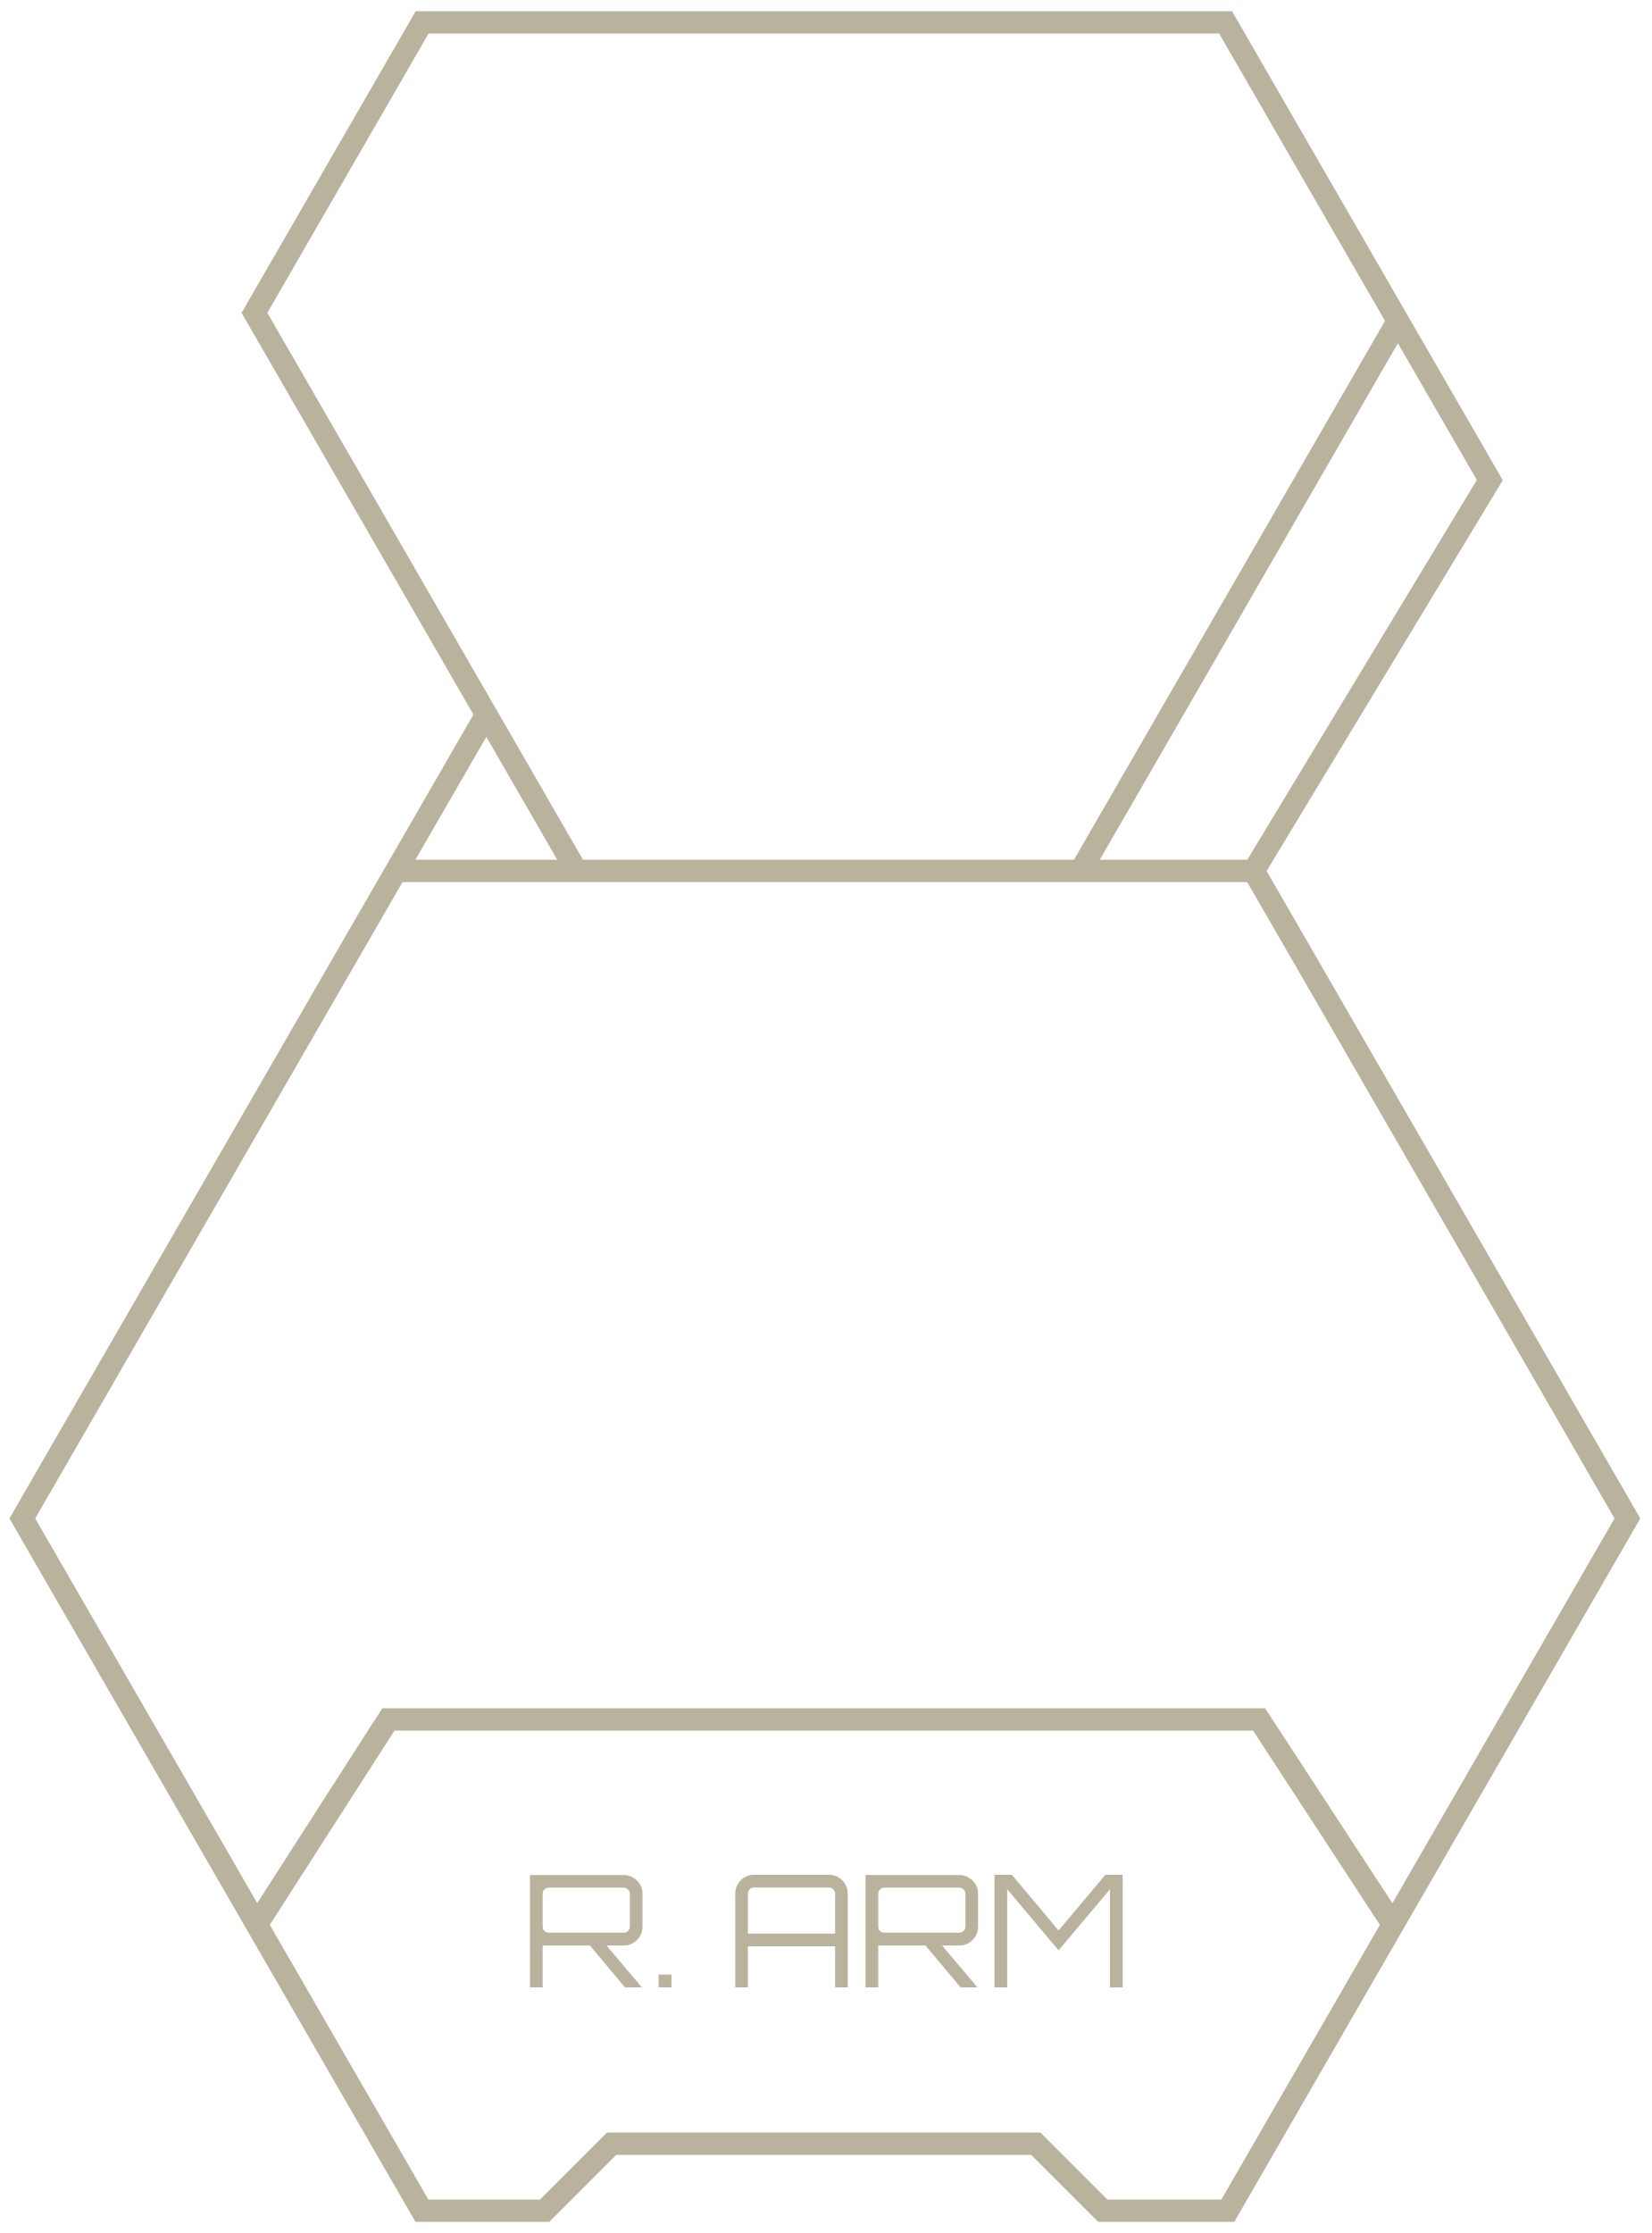
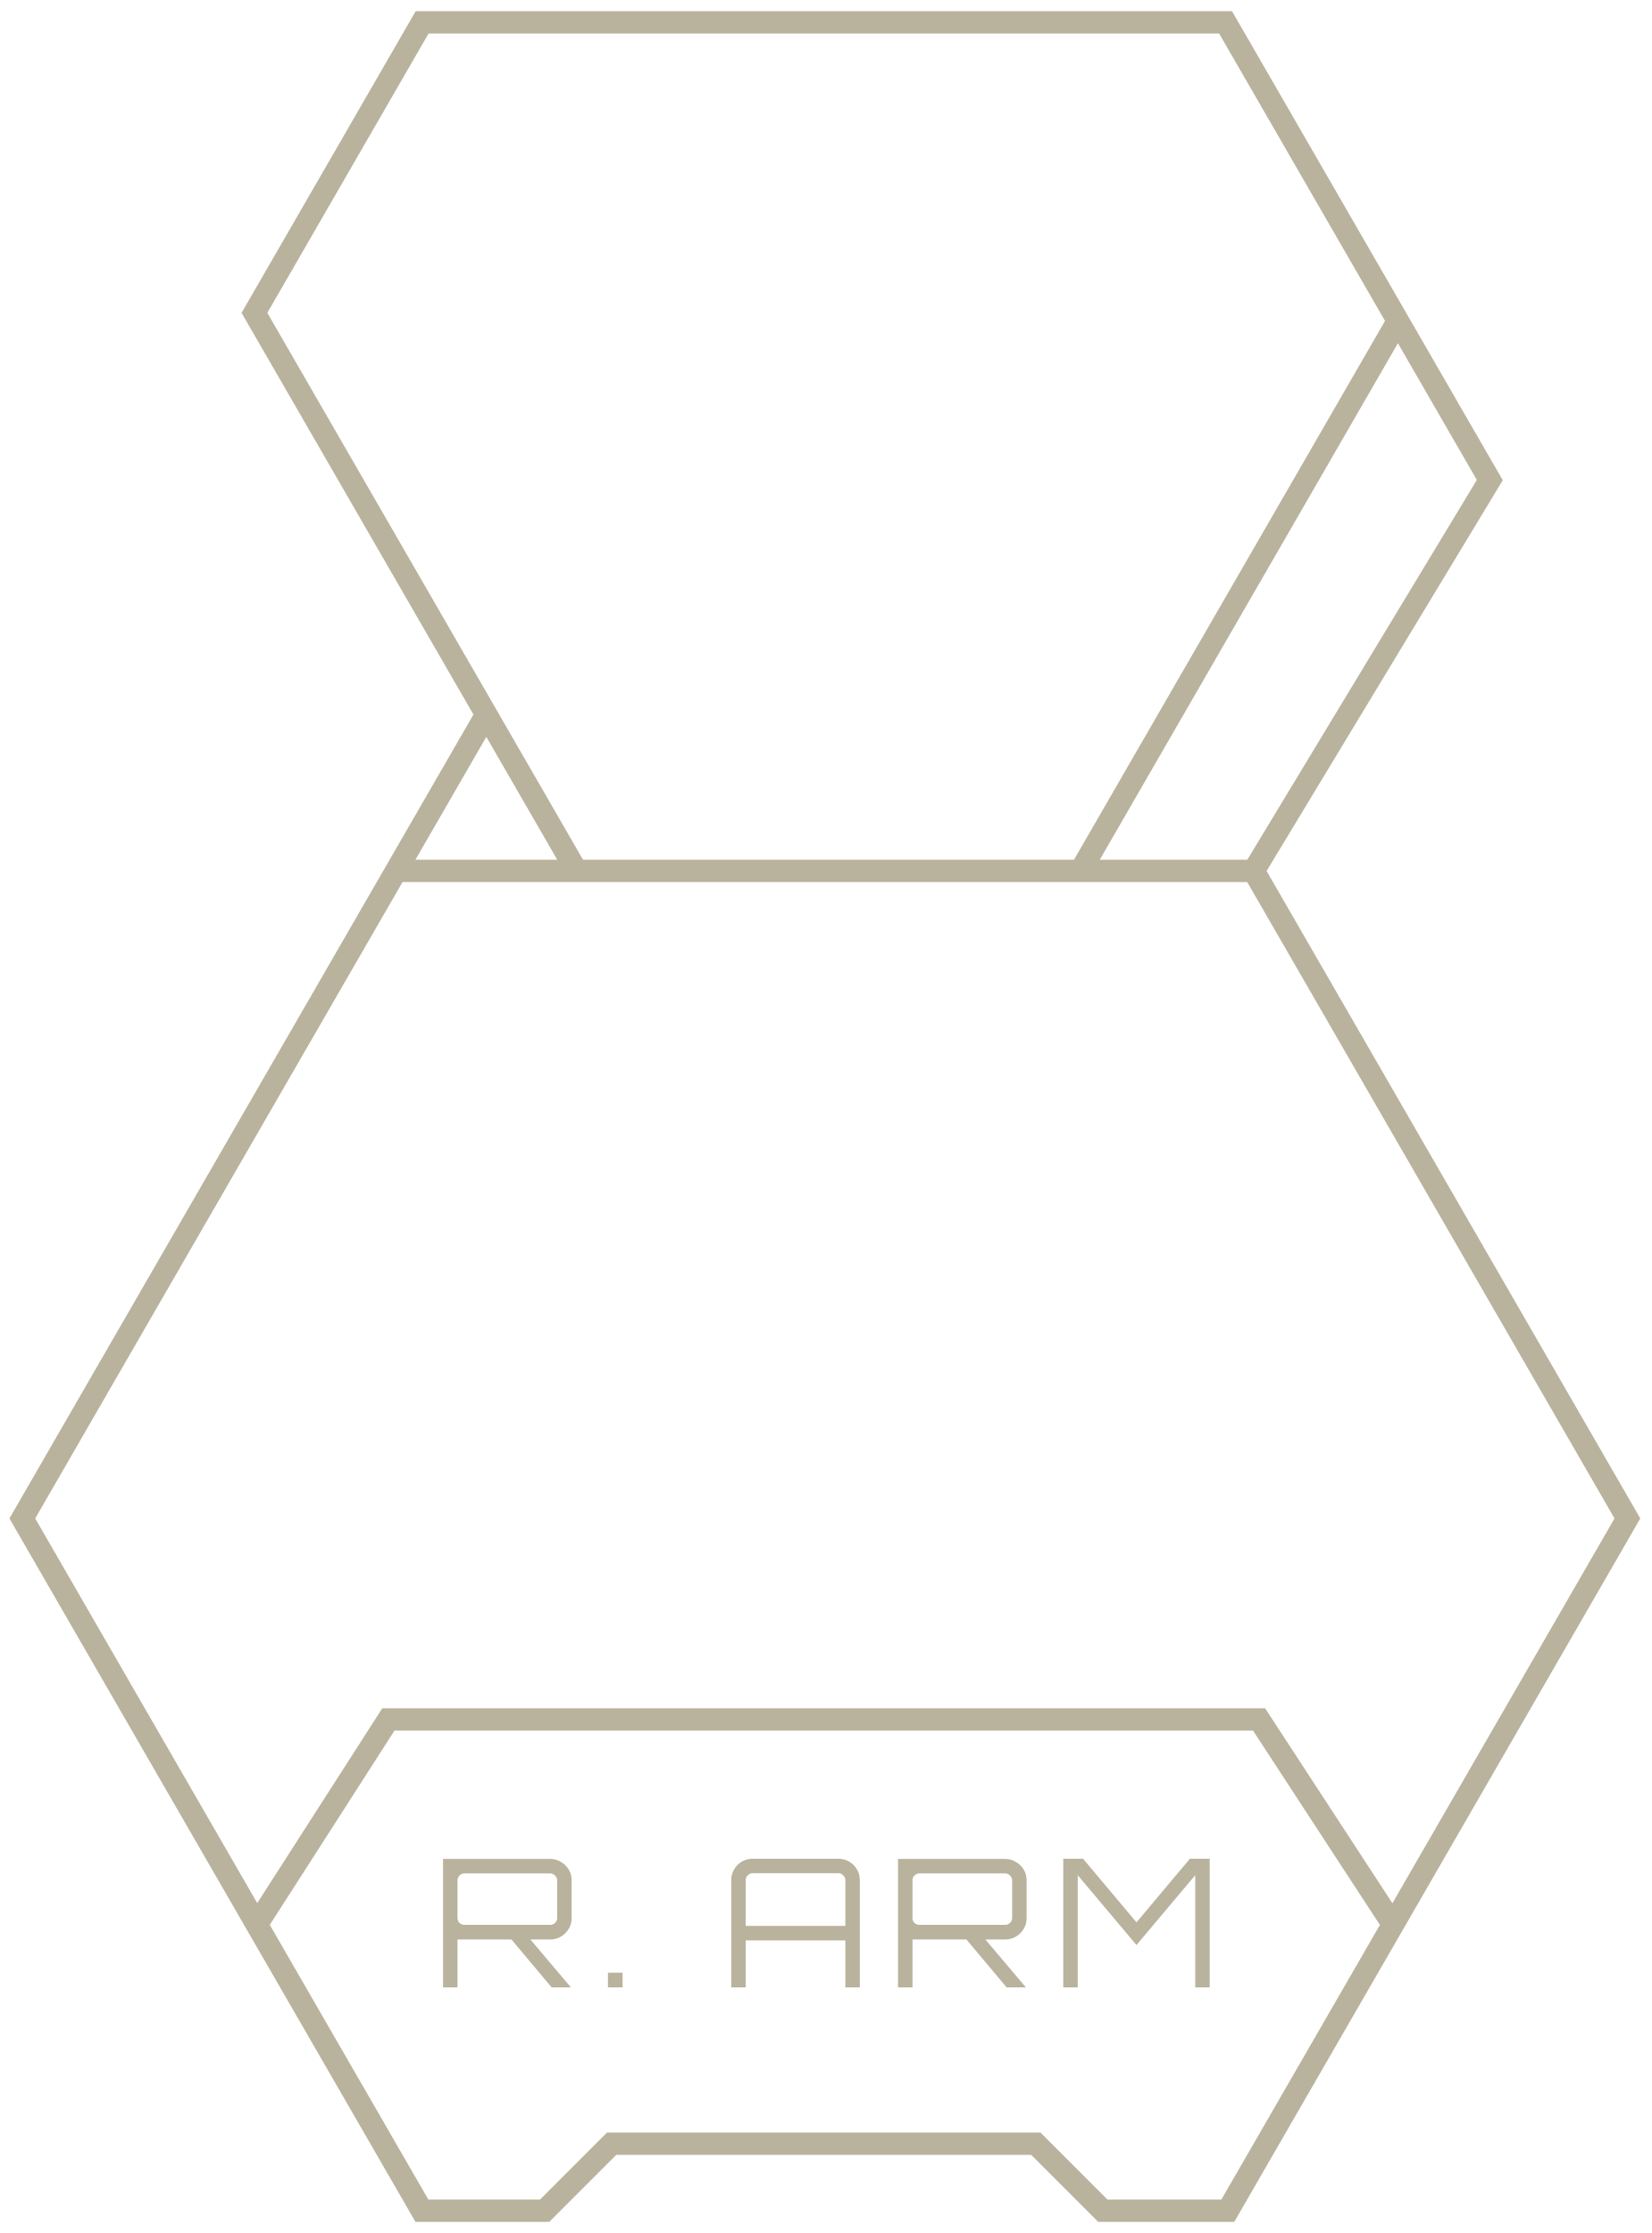
<svg xmlns="http://www.w3.org/2000/svg" width="74" height="100" viewBox="0 0 74 100" fill="none">
-   <path d="M27.997 89L26.352 87.04H27.094L28.746 88.993V89H27.997ZM23.741 89V83.967H27.941C28.095 83.967 28.235 84.007 28.361 84.086C28.491 84.161 28.594 84.261 28.669 84.387C28.743 84.513 28.781 84.653 28.781 84.807V86.284C28.781 86.438 28.743 86.578 28.669 86.704C28.594 86.83 28.491 86.933 28.361 87.012C28.235 87.087 28.095 87.124 27.941 87.124H24.308V89H23.741ZM24.581 86.55H27.941C28.015 86.55 28.078 86.524 28.13 86.473C28.186 86.422 28.214 86.359 28.214 86.284V84.807C28.214 84.732 28.186 84.669 28.13 84.618C28.078 84.562 28.015 84.534 27.941 84.534H24.581C24.506 84.534 24.441 84.562 24.385 84.618C24.333 84.669 24.308 84.732 24.308 84.807V86.284C24.308 86.359 24.333 86.422 24.385 86.473C24.441 86.524 24.506 86.55 24.581 86.55ZM29.503 89V88.426H30.077V89H29.503ZM32.935 89V84.8C32.935 84.646 32.973 84.506 33.047 84.38C33.122 84.249 33.222 84.147 33.348 84.072C33.479 83.997 33.621 83.96 33.775 83.96H37.135C37.289 83.96 37.429 83.997 37.555 84.072C37.686 84.147 37.789 84.249 37.863 84.38C37.938 84.506 37.975 84.646 37.975 84.8V89H37.408V87.159H33.502V89H32.935ZM33.502 86.592H37.408V84.8C37.408 84.725 37.38 84.662 37.324 84.611C37.273 84.555 37.21 84.527 37.135 84.527H33.775C33.701 84.527 33.635 84.555 33.579 84.611C33.528 84.662 33.502 84.725 33.502 84.8V86.592ZM43.029 89L41.384 87.04H42.126L43.778 88.993V89H43.029ZM38.773 89V83.967H42.973C43.127 83.967 43.267 84.007 43.393 84.086C43.523 84.161 43.626 84.261 43.701 84.387C43.776 84.513 43.813 84.653 43.813 84.807V86.284C43.813 86.438 43.776 86.578 43.701 86.704C43.626 86.83 43.523 86.933 43.393 87.012C43.267 87.087 43.127 87.124 42.973 87.124H39.34V89H38.773ZM39.613 86.55H42.973C43.047 86.55 43.111 86.524 43.162 86.473C43.218 86.422 43.246 86.359 43.246 86.284V84.807C43.246 84.732 43.218 84.669 43.162 84.618C43.111 84.562 43.047 84.534 42.973 84.534H39.613C39.538 84.534 39.473 84.562 39.417 84.618C39.365 84.669 39.34 84.732 39.34 84.807V86.284C39.34 86.359 39.365 86.422 39.417 86.473C39.473 86.524 39.538 86.55 39.613 86.55ZM44.549 89V83.96H45.326L47.419 86.452L49.512 83.96H50.289V89H49.722V84.604L47.419 87.341L45.116 84.604V89H44.549Z" fill="#B9B29D" />
+   <path d="M24.71 89L22.83 86.76H23.678L25.566 88.992V89H24.71ZM19.846 89V83.248H24.646C24.822 83.248 24.982 83.293 25.126 83.384C25.276 83.469 25.393 83.584 25.478 83.728C25.564 83.872 25.606 84.032 25.606 84.208V85.896C25.606 86.072 25.564 86.232 25.478 86.376C25.393 86.52 25.276 86.637 25.126 86.728C24.982 86.813 24.822 86.856 24.646 86.856H20.494V89H19.846ZM20.806 86.2H24.646C24.732 86.2 24.804 86.171 24.862 86.112C24.926 86.053 24.958 85.981 24.958 85.896V84.208C24.958 84.123 24.926 84.051 24.862 83.992C24.804 83.928 24.732 83.896 24.646 83.896H20.806C20.721 83.896 20.646 83.928 20.582 83.992C20.524 84.051 20.494 84.123 20.494 84.208V85.896C20.494 85.981 20.524 86.053 20.582 86.112C20.646 86.171 20.721 86.2 20.806 86.2ZM27.232 89V88.344H27.888V89H27.232ZM32.755 89V84.2C32.755 84.024 32.797 83.864 32.883 83.72C32.968 83.571 33.083 83.453 33.227 83.368C33.376 83.283 33.539 83.24 33.715 83.24H37.555C37.731 83.24 37.891 83.283 38.035 83.368C38.184 83.453 38.301 83.571 38.387 83.72C38.472 83.864 38.515 84.024 38.515 84.2V89H37.867V86.896H33.403V89H32.755ZM33.403 86.248H37.867V84.2C37.867 84.115 37.835 84.043 37.771 83.984C37.712 83.92 37.64 83.888 37.555 83.888H33.715C33.629 83.888 33.555 83.92 33.491 83.984C33.432 84.043 33.403 84.115 33.403 84.2V86.248ZM45.09 89L43.21 86.76H44.058L45.946 88.992V89H45.09ZM40.226 89V83.248H45.026C45.202 83.248 45.362 83.293 45.506 83.384C45.656 83.469 45.773 83.584 45.858 83.728C45.944 83.872 45.986 84.032 45.986 84.208V85.896C45.986 86.072 45.944 86.232 45.858 86.376C45.773 86.52 45.656 86.637 45.506 86.728C45.362 86.813 45.202 86.856 45.026 86.856H40.874V89H40.226ZM41.186 86.2H45.026C45.111 86.2 45.184 86.171 45.242 86.112C45.306 86.053 45.338 85.981 45.338 85.896V84.208C45.338 84.123 45.306 84.051 45.242 83.992C45.184 83.928 45.111 83.896 45.026 83.896H41.186C41.101 83.896 41.026 83.928 40.962 83.992C40.904 84.051 40.874 84.123 40.874 84.208V85.896C40.874 85.981 40.904 86.053 40.962 86.112C41.026 86.171 41.101 86.2 41.186 86.2ZM47.628 89V83.24H48.516L50.908 86.088L53.3 83.24H54.188V89H53.54V83.976L50.908 87.104L48.276 83.976V89H47.628Z" fill="#B9B29D" />
  <path d="M56.155 39L72.898 68L62.398 86.187M56.155 39L66.734 21.5L62.618 14.371M56.155 39L48.398 39M17.743 39L1 68L11.5 86.187M17.743 39L21.785 32M17.743 39L25.826 39M62.398 86.187L55 99H49.398L46.398 96H27.398L24.398 99H18.898L11.5 86.187M62.398 86.187L56.398 77H17.398L11.5 86.187M21.785 32L11.398 14.01L18.909 1H54.898L62.618 14.371M21.785 32L25.826 39M48.398 39L62.618 14.371M48.398 39L25.826 39" stroke="#B9B29D" />
</svg>
